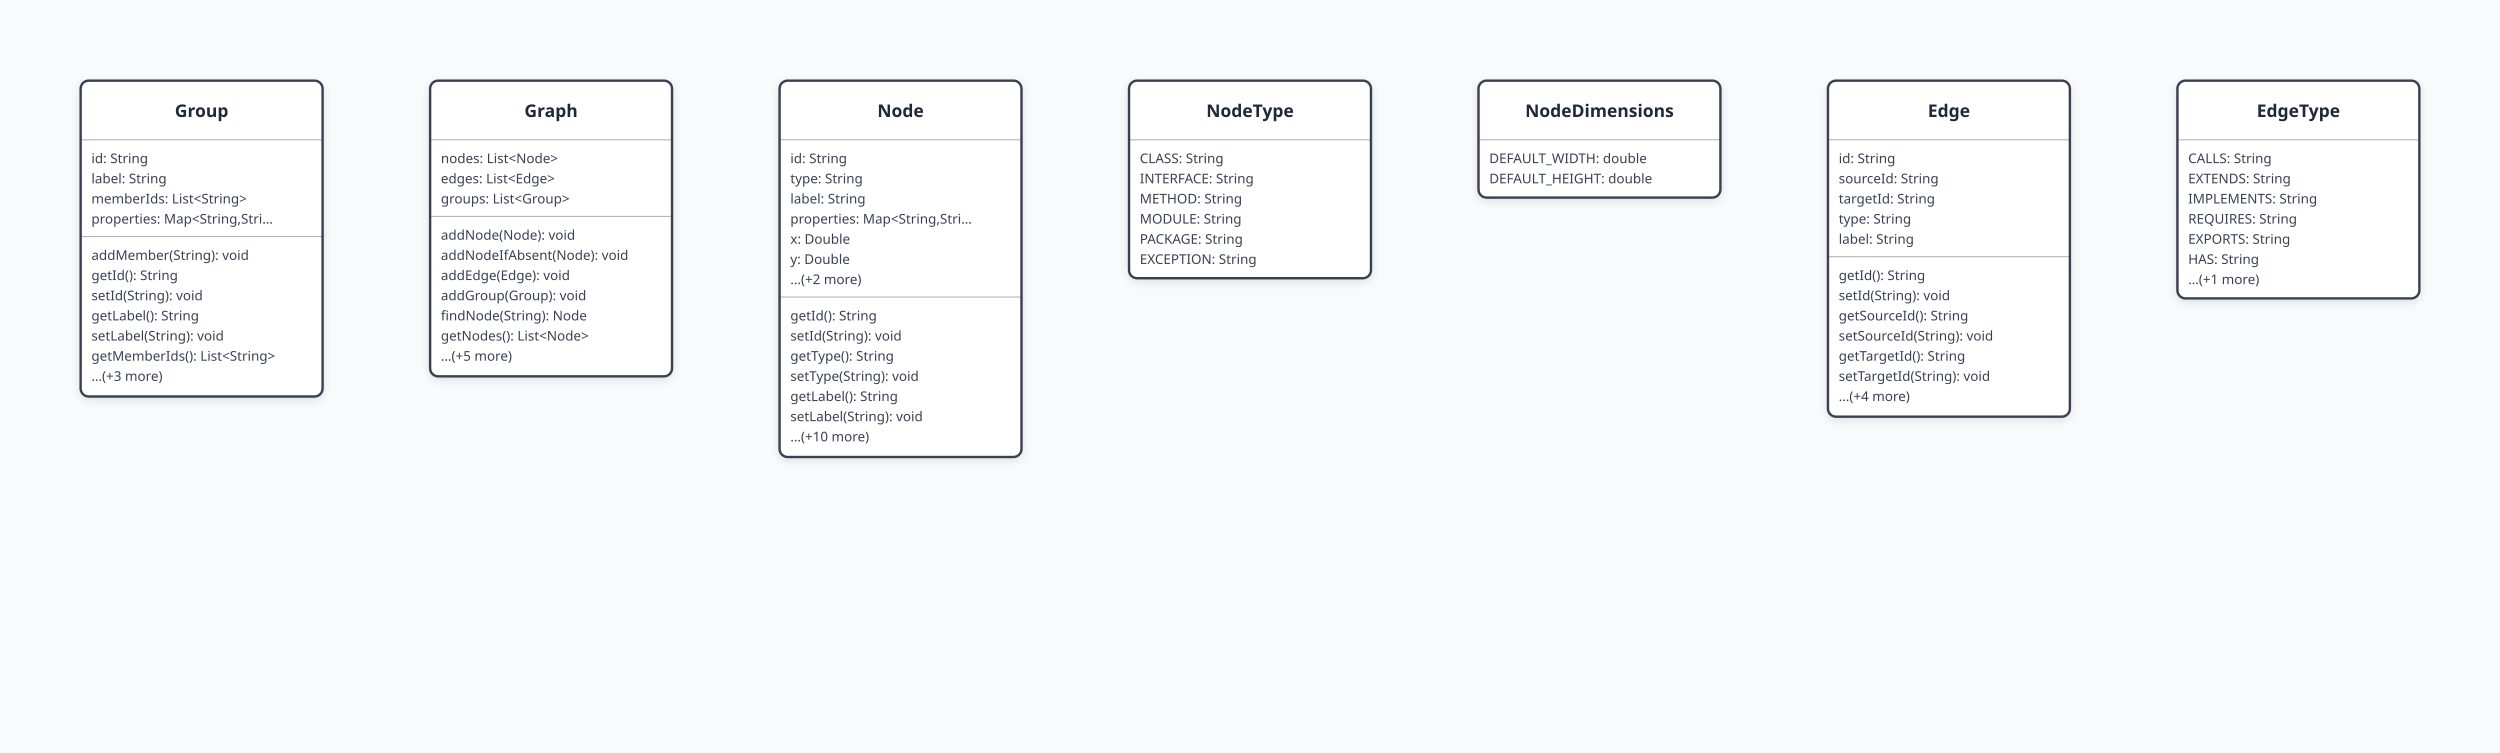
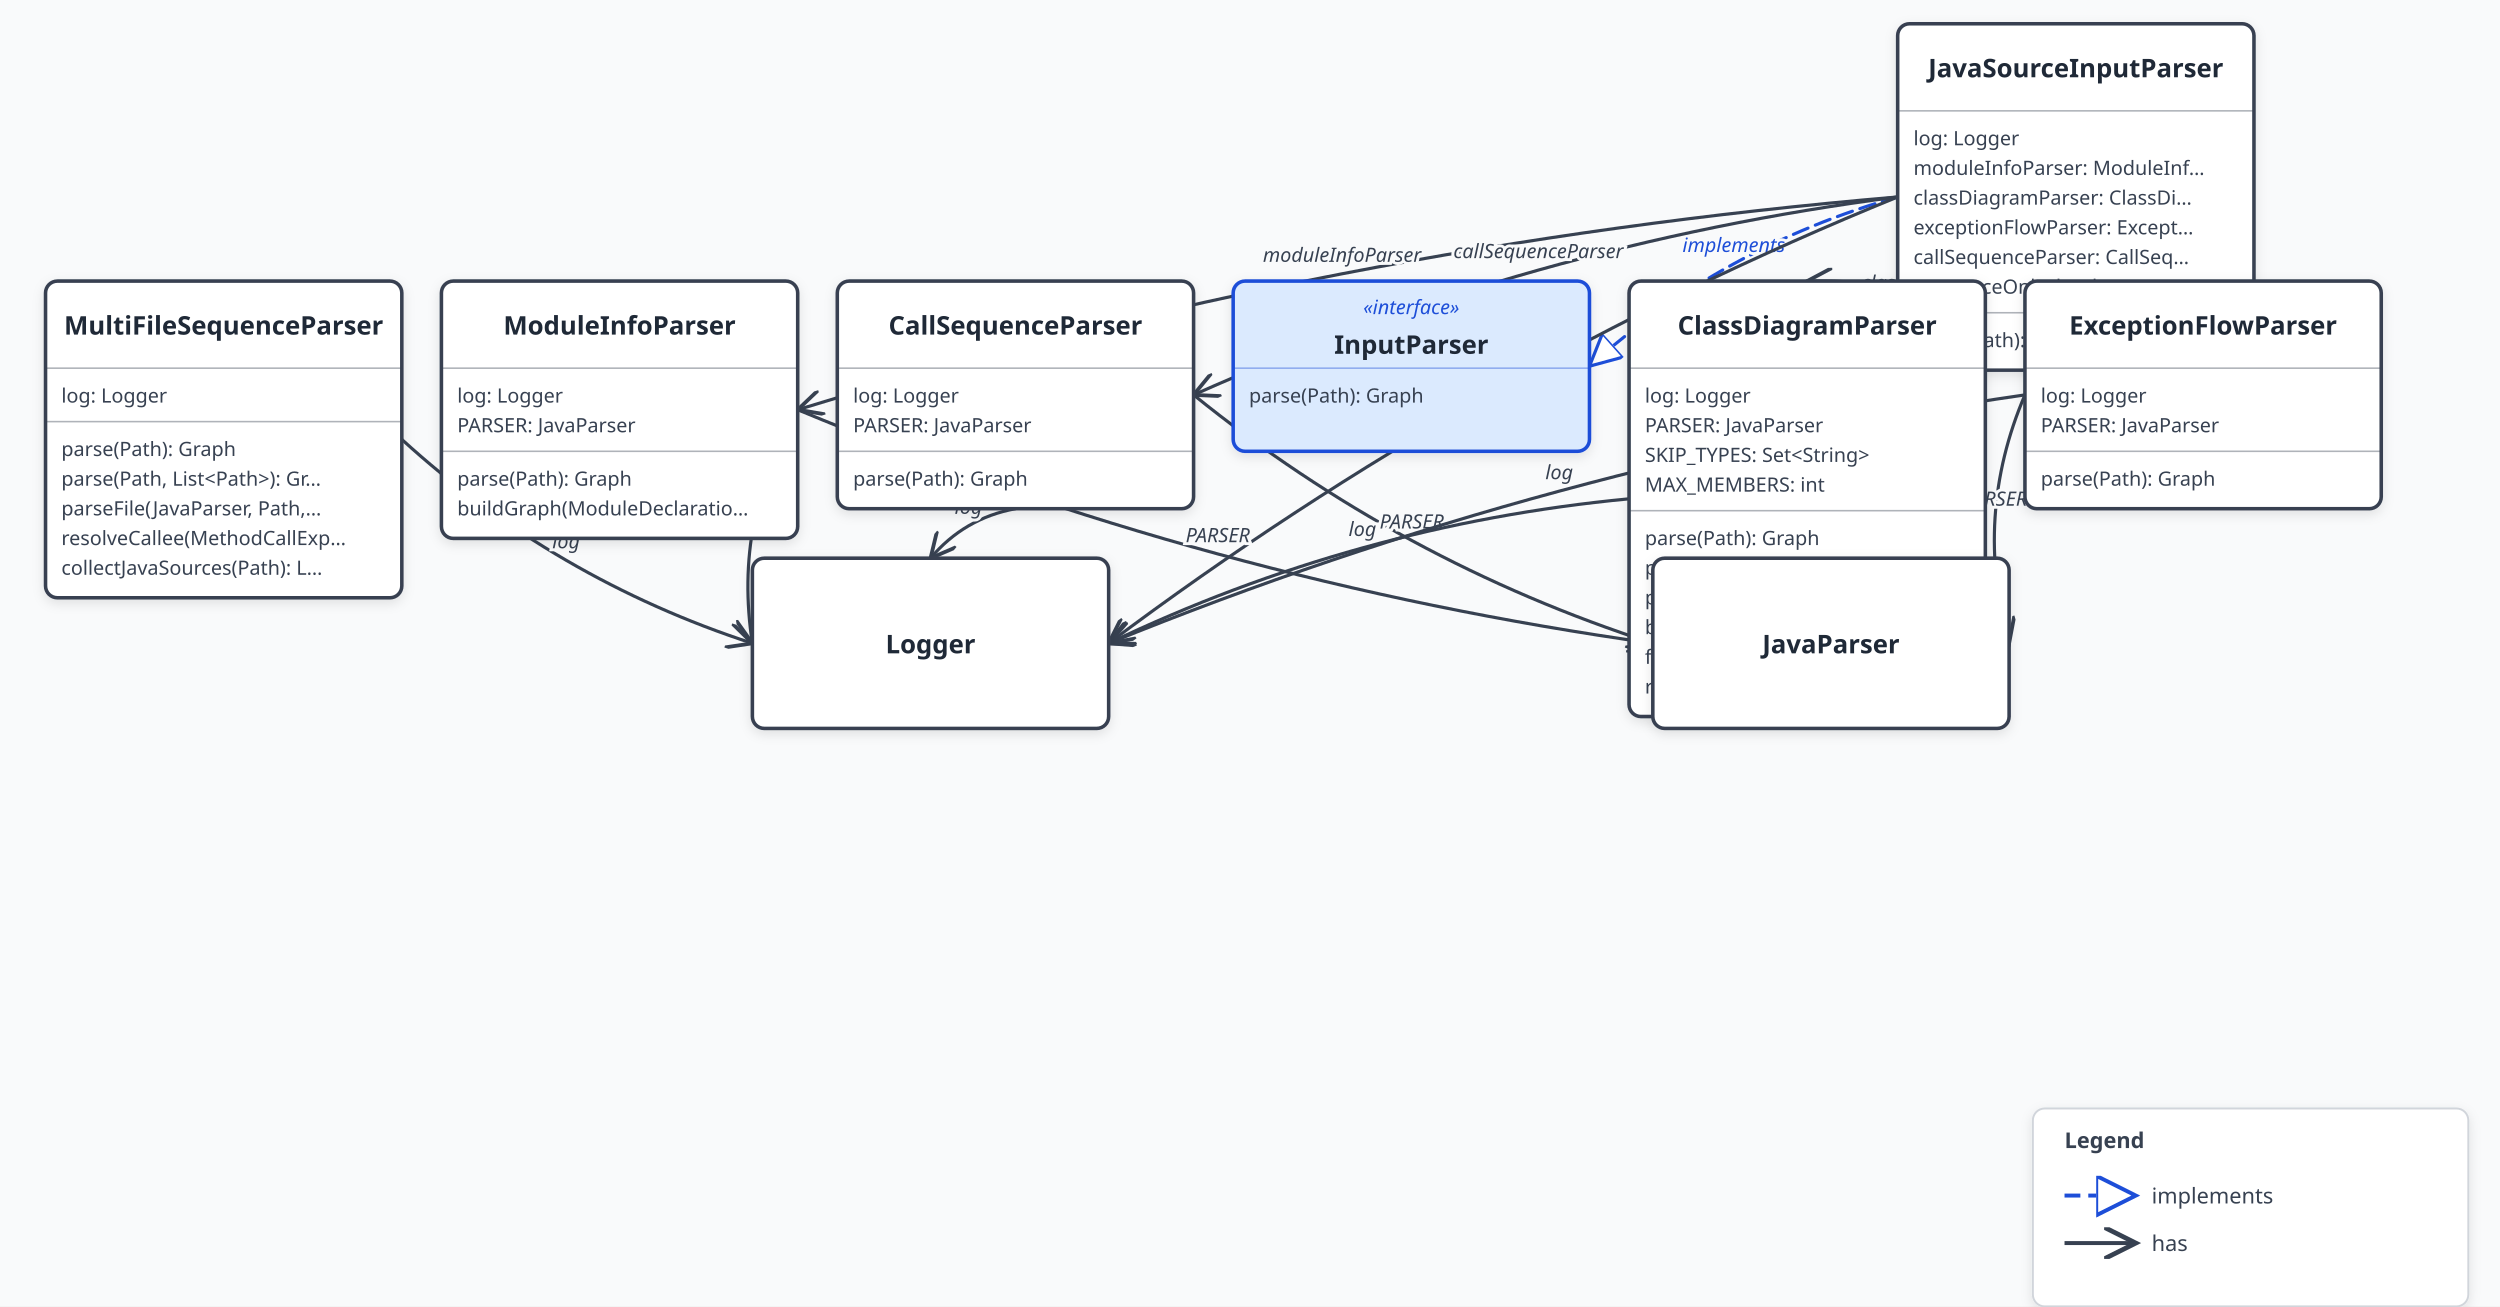
- <svg xmlns="http://www.w3.org/2000/svg" width="1860" height="560" viewBox="0 0 1860 560">
+ <svg xmlns="http://www.w3.org/2000/svg" width="1263" height="660" viewBox="0 0 1263 660">
  <defs>
    <style>
svg { font-family: -apple-system, BlinkMacSystemFont, 'Segoe UI', sans-serif; }
.node-rect { transition: filter 0.15s; }
.node-rect:hover { stroke-width: 2.5 !important; }
.edge-line { stroke-linecap: round; stroke-linejoin: round; }
.edge-label { paint-order: stroke; stroke: #f9fafb; stroke-width: 3; }
.group-rect { }
.node-label { pointer-events: none; }
</style>
    <filter id="nodeShadow" x="-15%" y="-15%" width="130%" height="130%">
      <feDropShadow dx="0" dy="2" stdDeviation="3" flood-color="#0000001a" />
    </filter>
+     <marker id="marker-hollow-1d4ed8" markerWidth="12" markerHeight="12" refX="10" refY="5" orient="auto">
+       <path d="M0,0 L10,5 L0,10 Z" fill="#ffffff" stroke="#1d4ed8" stroke-width="1" />
+     </marker>
+     <marker id="marker-open-374151" markerWidth="10" markerHeight="8" refX="8" refY="4" orient="auto">
+       <path d="M0,0 L8,4 L0,8" fill="none" stroke="#374151" stroke-width="1.2" />
+     </marker>
  </defs>
-   <rect width="1860" height="560" fill="#f9fafb" />
-   <g id="Edge">
-     <rect class="node-rect" x="1360.0" y="60.0" width="180.0" height="250.0" rx="6" fill="#ffffff" stroke="#374151" stroke-width="1.8" filter="url(#nodeShadow)" />
-     <text class="node-label" x="1450.0" y="82.0" text-anchor="middle" dominant-baseline="central" font-family="sans-serif" font-size="13" font-weight="bold" fill="#1f2937">Edge</text>
-     <line x1="1360.0" y1="104.0" x2="1540.0" y2="104.0" stroke="#374151" stroke-width="0.8" opacity="0.4" />
-     <text x="1368.0" y="117.5" font-family="sans-serif" font-size="10" fill="#374151" dominant-baseline="central">id: String</text>
-     <text x="1368.0" y="132.5" font-family="sans-serif" font-size="10" fill="#374151" dominant-baseline="central">sourceId: String</text>
-     <text x="1368.0" y="147.5" font-family="sans-serif" font-size="10" fill="#374151" dominant-baseline="central">targetId: String</text>
-     <text x="1368.0" y="162.5" font-family="sans-serif" font-size="10" fill="#374151" dominant-baseline="central">type: String</text>
-     <text x="1368.0" y="177.5" font-family="sans-serif" font-size="10" fill="#374151" dominant-baseline="central">label: String</text>
-     <line x1="1360.0" y1="191.0" x2="1540.0" y2="191.0" stroke="#374151" stroke-width="0.8" opacity="0.4" />
-     <text x="1368.0" y="204.5" font-family="sans-serif" font-size="10" fill="#374151" dominant-baseline="central">getId(): String</text>
-     <text x="1368.0" y="219.5" font-family="sans-serif" font-size="10" fill="#374151" dominant-baseline="central">setId(String): void</text>
-     <text x="1368.0" y="234.5" font-family="sans-serif" font-size="10" fill="#374151" dominant-baseline="central">getSourceId(): String</text>
-     <text x="1368.0" y="249.5" font-family="sans-serif" font-size="10" fill="#374151" dominant-baseline="central">setSourceId(String): void</text>
-     <text x="1368.0" y="264.5" font-family="sans-serif" font-size="10" fill="#374151" dominant-baseline="central">getTargetId(): String</text>
-     <text x="1368.0" y="279.5" font-family="sans-serif" font-size="10" fill="#374151" dominant-baseline="central">setTargetId(String): void</text>
-     <text x="1368.0" y="294.5" font-family="sans-serif" font-size="10" fill="#374151" dominant-baseline="central">…(+4 more)</text>
+   <rect width="1263" height="660" fill="#f9fafb" />
+   <path class="edge-line" d="M958.7 99.5 Q871.0 124.3 803.0 185.0" fill="none" stroke="#1d4ed8" stroke-width="1.6" stroke-dasharray="8,4" marker-end="url(#marker-hollow-1d4ed8)" />
+   <text class="edge-label" x="875.9" y="127.3" text-anchor="middle" font-family="sans-serif" font-size="10" fill="#1d4ed8" font-style="italic">implements</text>
+   <path class="edge-line" d="M958.7 99.5 Q744.9 186.6 560.1 325.0" fill="none" stroke="#374151" stroke-width="1.6" marker-end="url(#marker-open-374151)" />
+   <text class="edge-label" x="752.2" y="193.4" text-anchor="middle" font-family="sans-serif" font-size="10" fill="#374151" font-style="italic">log</text>
+   <path class="edge-line" d="M958.7 99.5 Q675.1 123.4 403.0 207.0" fill="none" stroke="#374151" stroke-width="1.6" marker-end="url(#marker-open-374151)" />
+   <text class="edge-label" x="678.0" y="132.3" text-anchor="middle" font-family="sans-serif" font-size="10" fill="#374151" font-style="italic">moduleInfoParser</text>
+   <path class="edge-line" d="M1048.7 187.0 Q989.0 140.1 913.0 142.0" fill="none" stroke="#374151" stroke-width="1.6" marker-end="url(#marker-open-374151)" />
+   <text class="edge-label" x="984.9" y="146.3" text-anchor="middle" font-family="sans-serif" font-size="10" fill="#374151" font-style="italic">classDiagramParser</text>
+   <path class="edge-line" d="M1048.7 187.0 Q1089.0 176.1 1113.0 142.0" fill="none" stroke="#374151" stroke-width="1.6" marker-end="url(#marker-open-374151)" />
+   <text class="edge-label" x="1084.9" y="164.3" text-anchor="middle" font-family="sans-serif" font-size="10" fill="#374151" font-style="italic">exceptionFlowParser</text>
+   <path class="edge-line" d="M958.7 99.5 Q773.5 123.4 603.0 199.5" fill="none" stroke="#374151" stroke-width="1.6" marker-end="url(#marker-open-374151)" />
+   <text class="edge-label" x="777.2" y="130.4" text-anchor="middle" font-family="sans-serif" font-size="10" fill="#374151" font-style="italic">callSequenceParser</text>
+   <path class="edge-line" d="M203.0 222.0 Q280.5 292.6 380.1 325.0" fill="none" stroke="#374151" stroke-width="1.6" marker-end="url(#marker-open-374151)" />
+   <text class="edge-label" x="286.0" y="277.0" text-anchor="middle" font-family="sans-serif" font-size="10" fill="#374151" font-style="italic">log</text>
+   <path class="edge-line" d="M513.0 257.0 Q487.1 261.8 470.1 282.0" fill="none" stroke="#374151" stroke-width="1.6" marker-end="url(#marker-open-374151)" />
+   <text class="edge-label" x="489.3" y="259.6" text-anchor="middle" font-family="sans-serif" font-size="10" fill="#374151" font-style="italic">log</text>
+   <path class="edge-line" d="M603.0 199.5 Q707.3 283.8 835.0 325.0" fill="none" stroke="#374151" stroke-width="1.6" marker-end="url(#marker-open-374151)" />
+   <text class="edge-label" x="713.2" y="267.0" text-anchor="middle" font-family="sans-serif" font-size="10" fill="#374151" font-style="italic">PARSER</text>
+   <path class="edge-line" d="M823.0 252.0 Q685.1 265.1 560.1 325.0" fill="none" stroke="#374151" stroke-width="1.6" marker-end="url(#marker-open-374151)" />
+   <text class="edge-label" x="688.3" y="270.8" text-anchor="middle" font-family="sans-serif" font-size="10" fill="#374151" font-style="italic">log</text>
+   <path class="edge-line" d="M913.0 362.0 Q933.4 324.2 925.0 282.0" fill="none" stroke="#374151" stroke-width="1.6" marker-end="url(#marker-open-374151)" />
+   <text class="edge-label" x="926.2" y="317.1" text-anchor="middle" font-family="sans-serif" font-size="10" fill="#374151" font-style="italic">PARSER</text>
+   <path class="edge-line" d="M1023.0 199.5 Q783.9 234.0 560.1 325.0" fill="none" stroke="#374151" stroke-width="1.6" marker-end="url(#marker-open-374151)" />
+   <text class="edge-label" x="787.7" y="242.1" text-anchor="middle" font-family="sans-serif" font-size="10" fill="#374151" font-style="italic">log</text>
+   <path class="edge-line" d="M1023.0 199.5 Q996.8 260.8 1015.0 325.0" fill="none" stroke="#374151" stroke-width="1.6" marker-end="url(#marker-open-374151)" />
+   <text class="edge-label" x="1007.9" y="255.5" text-anchor="middle" font-family="sans-serif" font-size="10" fill="#374151" font-style="italic">PARSER</text>
+   <path class="edge-line" d="M403.0 207.0 Q370.3 261.9 380.1 325.0" fill="none" stroke="#374151" stroke-width="1.6" marker-end="url(#marker-open-374151)" />
+   <text class="edge-label" x="381.0" y="257.9" text-anchor="middle" font-family="sans-serif" font-size="10" fill="#374151" font-style="italic">log</text>
+   <path class="edge-line" d="M403.0 207.0 Q611.4 293.7 835.0 325.0" fill="none" stroke="#374151" stroke-width="1.6" marker-end="url(#marker-open-374151)" />
+   <text class="edge-label" x="615.2" y="273.9" text-anchor="middle" font-family="sans-serif" font-size="10" fill="#374151" font-style="italic">PARSER</text>
+   <g id="InputParser">
+     <rect class="node-rect" x="623.0" y="142.0" width="180.0" height="86.0" rx="6" fill="#dbeafe" stroke="#1d4ed8" stroke-width="1.8" filter="url(#nodeShadow)" />
+     <text class="node-label" x="713.0" y="158.7" text-anchor="middle" font-family="sans-serif" font-size="10" fill="#1d4ed8" font-style="italic">«interface»</text>
+     <text class="node-label" x="713.0" y="173.7" text-anchor="middle" dominant-baseline="central" font-family="sans-serif" font-size="13" font-weight="bold" fill="#1f2937">InputParser</text>
+     <line x1="623.0" y1="186.0" x2="803.0" y2="186.0" stroke="#1d4ed8" stroke-width="0.8" opacity="0.4" />
+     <text x="631.0" y="199.5" font-family="sans-serif" font-size="10" fill="#374151" dominant-baseline="central">parse(Path): Graph</text>
  </g>
-   <g id="EdgeType">
-     <rect class="node-rect" x="1620.0" y="60.0" width="180.0" height="162.0" rx="6" fill="#ffffff" stroke="#374151" stroke-width="1.8" filter="url(#nodeShadow)" />
-     <text class="node-label" x="1710.0" y="82.0" text-anchor="middle" dominant-baseline="central" font-family="sans-serif" font-size="13" font-weight="bold" fill="#1f2937">EdgeType</text>
-     <line x1="1620.0" y1="104.0" x2="1800.0" y2="104.0" stroke="#374151" stroke-width="0.8" opacity="0.4" />
-     <text x="1628.0" y="117.5" font-family="sans-serif" font-size="10" fill="#374151" dominant-baseline="central">CALLS: String</text>
-     <text x="1628.0" y="132.5" font-family="sans-serif" font-size="10" fill="#374151" dominant-baseline="central">EXTENDS: String</text>
-     <text x="1628.0" y="147.5" font-family="sans-serif" font-size="10" fill="#374151" dominant-baseline="central">IMPLEMENTS: String</text>
-     <text x="1628.0" y="162.5" font-family="sans-serif" font-size="10" fill="#374151" dominant-baseline="central">REQUIRES: String</text>
-     <text x="1628.0" y="177.5" font-family="sans-serif" font-size="10" fill="#374151" dominant-baseline="central">EXPORTS: String</text>
-     <text x="1628.0" y="192.5" font-family="sans-serif" font-size="10" fill="#374151" dominant-baseline="central">HAS: String</text>
-     <text x="1628.0" y="207.5" font-family="sans-serif" font-size="10" fill="#374151" dominant-baseline="central">…(+1 more)</text>
+   <g id="JavaSourceInputParser">
+     <rect class="node-rect" x="958.7" y="12.0" width="180.0" height="175.0" rx="6" fill="#ffffff" stroke="#374151" stroke-width="1.8" filter="url(#nodeShadow)" />
+     <text class="node-label" x="1048.7" y="34.0" text-anchor="middle" dominant-baseline="central" font-family="sans-serif" font-size="13" font-weight="bold" fill="#1f2937">JavaSourceInputParser</text>
+     <line x1="958.7" y1="56.0" x2="1138.7" y2="56.0" stroke="#374151" stroke-width="0.8" opacity="0.4" />
+     <text x="966.7" y="69.5" font-family="sans-serif" font-size="10" fill="#374151" dominant-baseline="central">log: Logger</text>
+     <text x="966.7" y="84.5" font-family="sans-serif" font-size="10" fill="#374151" dominant-baseline="central">moduleInfoParser: ModuleInf…</text>
+     <text x="966.7" y="99.5" font-family="sans-serif" font-size="10" fill="#374151" dominant-baseline="central">classDiagramParser: ClassDi…</text>
+     <text x="966.7" y="114.5" font-family="sans-serif" font-size="10" fill="#374151" dominant-baseline="central">exceptionFlowParser: Except…</text>
+     <text x="966.7" y="129.5" font-family="sans-serif" font-size="10" fill="#374151" dominant-baseline="central">callSequenceParser: CallSeq…</text>
+     <text x="966.7" y="144.5" font-family="sans-serif" font-size="10" fill="#374151" dominant-baseline="central">sequenceOnly: boolean</text>
+     <line x1="958.7" y1="158.0" x2="1138.7" y2="158.0" stroke="#374151" stroke-width="0.8" opacity="0.4" />
+     <text x="966.7" y="171.5" font-family="sans-serif" font-size="10" fill="#374151" dominant-baseline="central">parse(Path): Graph</text>
  </g>
-   <g id="Graph">
-     <rect class="node-rect" x="320.0" y="60.0" width="180.0" height="220.0" rx="6" fill="#ffffff" stroke="#374151" stroke-width="1.8" filter="url(#nodeShadow)" />
-     <text class="node-label" x="410.0" y="82.0" text-anchor="middle" dominant-baseline="central" font-family="sans-serif" font-size="13" font-weight="bold" fill="#1f2937">Graph</text>
-     <line x1="320.0" y1="104.0" x2="500.0" y2="104.0" stroke="#374151" stroke-width="0.8" opacity="0.4" />
-     <text x="328.0" y="117.5" font-family="sans-serif" font-size="10" fill="#374151" dominant-baseline="central">nodes: List&lt;Node&gt;</text>
-     <text x="328.0" y="132.5" font-family="sans-serif" font-size="10" fill="#374151" dominant-baseline="central">edges: List&lt;Edge&gt;</text>
-     <text x="328.0" y="147.5" font-family="sans-serif" font-size="10" fill="#374151" dominant-baseline="central">groups: List&lt;Group&gt;</text>
-     <line x1="320.0" y1="161.0" x2="500.0" y2="161.0" stroke="#374151" stroke-width="0.8" opacity="0.4" />
-     <text x="328.0" y="174.5" font-family="sans-serif" font-size="10" fill="#374151" dominant-baseline="central">addNode(Node): void</text>
-     <text x="328.0" y="189.5" font-family="sans-serif" font-size="10" fill="#374151" dominant-baseline="central">addNodeIfAbsent(Node): void</text>
-     <text x="328.0" y="204.5" font-family="sans-serif" font-size="10" fill="#374151" dominant-baseline="central">addEdge(Edge): void</text>
-     <text x="328.0" y="219.5" font-family="sans-serif" font-size="10" fill="#374151" dominant-baseline="central">addGroup(Group): void</text>
-     <text x="328.0" y="234.5" font-family="sans-serif" font-size="10" fill="#374151" dominant-baseline="central">findNode(String): Node</text>
-     <text x="328.0" y="249.5" font-family="sans-serif" font-size="10" fill="#374151" dominant-baseline="central">getNodes(): List&lt;Node&gt;</text>
-     <text x="328.0" y="264.5" font-family="sans-serif" font-size="10" fill="#374151" dominant-baseline="central">…(+5 more)</text>
+   <g id="Logger">
+     <rect class="node-rect" x="380.1" y="282.0" width="180.0" height="86.0" rx="6" fill="#ffffff" stroke="#374151" stroke-width="1.8" filter="url(#nodeShadow)" />
+     <text class="node-label" x="470.1" y="325.0" text-anchor="middle" dominant-baseline="central" font-family="sans-serif" font-size="13" font-weight="bold" fill="#1f2937">Logger</text>
  </g>
-   <g id="Group">
-     <rect class="node-rect" x="60.0" y="60.0" width="180.0" height="235.0" rx="6" fill="#ffffff" stroke="#374151" stroke-width="1.8" filter="url(#nodeShadow)" />
-     <text class="node-label" x="150.0" y="82.0" text-anchor="middle" dominant-baseline="central" font-family="sans-serif" font-size="13" font-weight="bold" fill="#1f2937">Group</text>
-     <line x1="60.0" y1="104.0" x2="240.0" y2="104.0" stroke="#374151" stroke-width="0.8" opacity="0.4" />
-     <text x="68.0" y="117.5" font-family="sans-serif" font-size="10" fill="#374151" dominant-baseline="central">id: String</text>
-     <text x="68.0" y="132.5" font-family="sans-serif" font-size="10" fill="#374151" dominant-baseline="central">label: String</text>
-     <text x="68.0" y="147.5" font-family="sans-serif" font-size="10" fill="#374151" dominant-baseline="central">memberIds: List&lt;String&gt;</text>
-     <text x="68.0" y="162.5" font-family="sans-serif" font-size="10" fill="#374151" dominant-baseline="central">properties: Map&lt;String,Stri…</text>
-     <line x1="60.0" y1="176.0" x2="240.0" y2="176.0" stroke="#374151" stroke-width="0.8" opacity="0.4" />
-     <text x="68.0" y="189.5" font-family="sans-serif" font-size="10" fill="#374151" dominant-baseline="central">addMember(String): void</text>
-     <text x="68.0" y="204.5" font-family="sans-serif" font-size="10" fill="#374151" dominant-baseline="central">getId(): String</text>
-     <text x="68.0" y="219.5" font-family="sans-serif" font-size="10" fill="#374151" dominant-baseline="central">setId(String): void</text>
-     <text x="68.0" y="234.5" font-family="sans-serif" font-size="10" fill="#374151" dominant-baseline="central">getLabel(): String</text>
-     <text x="68.0" y="249.5" font-family="sans-serif" font-size="10" fill="#374151" dominant-baseline="central">setLabel(String): void</text>
-     <text x="68.0" y="264.5" font-family="sans-serif" font-size="10" fill="#374151" dominant-baseline="central">getMemberIds(): List&lt;String&gt;</text>
-     <text x="68.0" y="279.5" font-family="sans-serif" font-size="10" fill="#374151" dominant-baseline="central">…(+3 more)</text>
+   <g id="ModuleInfoParser">
+     <rect class="node-rect" x="223.0" y="142.0" width="180.0" height="130.0" rx="6" fill="#ffffff" stroke="#374151" stroke-width="1.8" filter="url(#nodeShadow)" />
+     <text class="node-label" x="313.0" y="164.0" text-anchor="middle" dominant-baseline="central" font-family="sans-serif" font-size="13" font-weight="bold" fill="#1f2937">ModuleInfoParser</text>
+     <line x1="223.0" y1="186.0" x2="403.0" y2="186.0" stroke="#374151" stroke-width="0.8" opacity="0.4" />
+     <text x="231.0" y="199.5" font-family="sans-serif" font-size="10" fill="#374151" dominant-baseline="central">log: Logger</text>
+     <text x="231.0" y="214.5" font-family="sans-serif" font-size="10" fill="#374151" dominant-baseline="central">PARSER: JavaParser</text>
+     <line x1="223.0" y1="228.0" x2="403.0" y2="228.0" stroke="#374151" stroke-width="0.8" opacity="0.4" />
+     <text x="231.0" y="241.5" font-family="sans-serif" font-size="10" fill="#374151" dominant-baseline="central">parse(Path): Graph</text>
+     <text x="231.0" y="256.5" font-family="sans-serif" font-size="10" fill="#374151" dominant-baseline="central">buildGraph(ModuleDeclaratio…</text>
  </g>
-   <g id="Node">
-     <rect class="node-rect" x="580.0" y="60.0" width="180.0" height="280.0" rx="6" fill="#ffffff" stroke="#374151" stroke-width="1.8" filter="url(#nodeShadow)" />
-     <text class="node-label" x="670.0" y="82.0" text-anchor="middle" dominant-baseline="central" font-family="sans-serif" font-size="13" font-weight="bold" fill="#1f2937">Node</text>
-     <line x1="580.0" y1="104.0" x2="760.0" y2="104.0" stroke="#374151" stroke-width="0.8" opacity="0.4" />
-     <text x="588.0" y="117.5" font-family="sans-serif" font-size="10" fill="#374151" dominant-baseline="central">id: String</text>
-     <text x="588.0" y="132.5" font-family="sans-serif" font-size="10" fill="#374151" dominant-baseline="central">type: String</text>
-     <text x="588.0" y="147.5" font-family="sans-serif" font-size="10" fill="#374151" dominant-baseline="central">label: String</text>
-     <text x="588.0" y="162.5" font-family="sans-serif" font-size="10" fill="#374151" dominant-baseline="central">properties: Map&lt;String,Stri…</text>
-     <text x="588.0" y="177.5" font-family="sans-serif" font-size="10" fill="#374151" dominant-baseline="central">x: Double</text>
-     <text x="588.0" y="192.5" font-family="sans-serif" font-size="10" fill="#374151" dominant-baseline="central">y: Double</text>
-     <text x="588.0" y="207.5" font-family="sans-serif" font-size="10" fill="#374151" dominant-baseline="central">…(+2 more)</text>
-     <line x1="580.0" y1="221.0" x2="760.0" y2="221.0" stroke="#374151" stroke-width="0.8" opacity="0.4" />
-     <text x="588.0" y="234.5" font-family="sans-serif" font-size="10" fill="#374151" dominant-baseline="central">getId(): String</text>
-     <text x="588.0" y="249.5" font-family="sans-serif" font-size="10" fill="#374151" dominant-baseline="central">setId(String): void</text>
-     <text x="588.0" y="264.5" font-family="sans-serif" font-size="10" fill="#374151" dominant-baseline="central">getType(): String</text>
-     <text x="588.0" y="279.5" font-family="sans-serif" font-size="10" fill="#374151" dominant-baseline="central">setType(String): void</text>
-     <text x="588.0" y="294.5" font-family="sans-serif" font-size="10" fill="#374151" dominant-baseline="central">getLabel(): String</text>
-     <text x="588.0" y="309.5" font-family="sans-serif" font-size="10" fill="#374151" dominant-baseline="central">setLabel(String): void</text>
-     <text x="588.0" y="324.5" font-family="sans-serif" font-size="10" fill="#374151" dominant-baseline="central">…(+10 more)</text>
+   <g id="ClassDiagramParser">
+     <rect class="node-rect" x="823.0" y="142.0" width="180.0" height="220.0" rx="6" fill="#ffffff" stroke="#374151" stroke-width="1.8" filter="url(#nodeShadow)" />
+     <text class="node-label" x="913.0" y="164.0" text-anchor="middle" dominant-baseline="central" font-family="sans-serif" font-size="13" font-weight="bold" fill="#1f2937">ClassDiagramParser</text>
+     <line x1="823.0" y1="186.0" x2="1003.0" y2="186.0" stroke="#374151" stroke-width="0.8" opacity="0.4" />
+     <text x="831.0" y="199.5" font-family="sans-serif" font-size="10" fill="#374151" dominant-baseline="central">log: Logger</text>
+     <text x="831.0" y="214.5" font-family="sans-serif" font-size="10" fill="#374151" dominant-baseline="central">PARSER: JavaParser</text>
+     <text x="831.0" y="229.5" font-family="sans-serif" font-size="10" fill="#374151" dominant-baseline="central">SKIP_TYPES: Set&lt;String&gt;</text>
+     <text x="831.0" y="244.5" font-family="sans-serif" font-size="10" fill="#374151" dominant-baseline="central">MAX_MEMBERS: int</text>
+     <line x1="823.0" y1="258.0" x2="1003.0" y2="258.0" stroke="#374151" stroke-width="0.8" opacity="0.4" />
+     <text x="831.0" y="271.5" font-family="sans-serif" font-size="10" fill="#374151" dominant-baseline="central">parse(Path): Graph</text>
+     <text x="831.0" y="286.5" font-family="sans-serif" font-size="10" fill="#374151" dominant-baseline="central">parseFile(Path, Graph): void</text>
+     <text x="831.0" y="301.5" font-family="sans-serif" font-size="10" fill="#374151" dominant-baseline="central">processType(TypeDeclaration…</text>
+     <text x="831.0" y="316.5" font-family="sans-serif" font-size="10" fill="#374151" dominant-baseline="central">buildProperties(TypeDeclara…</text>
+     <text x="831.0" y="331.5" font-family="sans-serif" font-size="10" fill="#374151" dominant-baseline="central">formatList(List&lt;String&gt;): S…</text>
+     <text x="831.0" y="346.5" font-family="sans-serif" font-size="10" fill="#374151" dominant-baseline="central">rawType(String): String</text>
  </g>
-   <g id="NodeDimensions">
-     <rect class="node-rect" x="1100.0" y="60.0" width="180.0" height="87.0" rx="6" fill="#ffffff" stroke="#374151" stroke-width="1.8" filter="url(#nodeShadow)" />
-     <text class="node-label" x="1190.0" y="82.0" text-anchor="middle" dominant-baseline="central" font-family="sans-serif" font-size="13" font-weight="bold" fill="#1f2937">NodeDimensions</text>
-     <line x1="1100.0" y1="104.0" x2="1280.0" y2="104.0" stroke="#374151" stroke-width="0.8" opacity="0.4" />
-     <text x="1108.0" y="117.5" font-family="sans-serif" font-size="10" fill="#374151" dominant-baseline="central">DEFAULT_WIDTH: double</text>
-     <text x="1108.0" y="132.5" font-family="sans-serif" font-size="10" fill="#374151" dominant-baseline="central">DEFAULT_HEIGHT: double</text>
+   <g id="ExceptionFlowParser">
+     <rect class="node-rect" x="1023.0" y="142.0" width="180.0" height="115.0" rx="6" fill="#ffffff" stroke="#374151" stroke-width="1.8" filter="url(#nodeShadow)" />
+     <text class="node-label" x="1113.0" y="164.0" text-anchor="middle" dominant-baseline="central" font-family="sans-serif" font-size="13" font-weight="bold" fill="#1f2937">ExceptionFlowParser</text>
+     <line x1="1023.0" y1="186.0" x2="1203.0" y2="186.0" stroke="#374151" stroke-width="0.8" opacity="0.4" />
+     <text x="1031.0" y="199.5" font-family="sans-serif" font-size="10" fill="#374151" dominant-baseline="central">log: Logger</text>
+     <text x="1031.0" y="214.5" font-family="sans-serif" font-size="10" fill="#374151" dominant-baseline="central">PARSER: JavaParser</text>
+     <line x1="1023.0" y1="228.0" x2="1203.0" y2="228.0" stroke="#374151" stroke-width="0.8" opacity="0.4" />
+     <text x="1031.0" y="241.5" font-family="sans-serif" font-size="10" fill="#374151" dominant-baseline="central">parse(Path): Graph</text>
  </g>
-   <g id="NodeType">
-     <rect class="node-rect" x="840.0" y="60.0" width="180.0" height="147.0" rx="6" fill="#ffffff" stroke="#374151" stroke-width="1.8" filter="url(#nodeShadow)" />
-     <text class="node-label" x="930.0" y="82.0" text-anchor="middle" dominant-baseline="central" font-family="sans-serif" font-size="13" font-weight="bold" fill="#1f2937">NodeType</text>
-     <line x1="840.0" y1="104.0" x2="1020.0" y2="104.0" stroke="#374151" stroke-width="0.8" opacity="0.4" />
-     <text x="848.0" y="117.5" font-family="sans-serif" font-size="10" fill="#374151" dominant-baseline="central">CLASS: String</text>
-     <text x="848.0" y="132.5" font-family="sans-serif" font-size="10" fill="#374151" dominant-baseline="central">INTERFACE: String</text>
-     <text x="848.0" y="147.5" font-family="sans-serif" font-size="10" fill="#374151" dominant-baseline="central">METHOD: String</text>
-     <text x="848.0" y="162.5" font-family="sans-serif" font-size="10" fill="#374151" dominant-baseline="central">MODULE: String</text>
-     <text x="848.0" y="177.5" font-family="sans-serif" font-size="10" fill="#374151" dominant-baseline="central">PACKAGE: String</text>
-     <text x="848.0" y="192.5" font-family="sans-serif" font-size="10" fill="#374151" dominant-baseline="central">EXCEPTION: String</text>
+   <g id="CallSequenceParser">
+     <rect class="node-rect" x="423.0" y="142.0" width="180.0" height="115.0" rx="6" fill="#ffffff" stroke="#374151" stroke-width="1.8" filter="url(#nodeShadow)" />
+     <text class="node-label" x="513.0" y="164.0" text-anchor="middle" dominant-baseline="central" font-family="sans-serif" font-size="13" font-weight="bold" fill="#1f2937">CallSequenceParser</text>
+     <line x1="423.0" y1="186.0" x2="603.0" y2="186.0" stroke="#374151" stroke-width="0.8" opacity="0.4" />
+     <text x="431.0" y="199.5" font-family="sans-serif" font-size="10" fill="#374151" dominant-baseline="central">log: Logger</text>
+     <text x="431.0" y="214.5" font-family="sans-serif" font-size="10" fill="#374151" dominant-baseline="central">PARSER: JavaParser</text>
+     <line x1="423.0" y1="228.0" x2="603.0" y2="228.0" stroke="#374151" stroke-width="0.8" opacity="0.4" />
+     <text x="431.0" y="241.5" font-family="sans-serif" font-size="10" fill="#374151" dominant-baseline="central">parse(Path): Graph</text>
  </g>
+   <g id="MultiFileSequenceParser">
+     <rect class="node-rect" x="23.0" y="142.0" width="180.0" height="160.0" rx="6" fill="#ffffff" stroke="#374151" stroke-width="1.8" filter="url(#nodeShadow)" />
+     <text class="node-label" x="113.0" y="164.0" text-anchor="middle" dominant-baseline="central" font-family="sans-serif" font-size="13" font-weight="bold" fill="#1f2937">MultiFileSequenceParser</text>
+     <line x1="23.0" y1="186.0" x2="203.0" y2="186.0" stroke="#374151" stroke-width="0.8" opacity="0.4" />
+     <text x="31.0" y="199.5" font-family="sans-serif" font-size="10" fill="#374151" dominant-baseline="central">log: Logger</text>
+     <line x1="23.0" y1="213.0" x2="203.0" y2="213.0" stroke="#374151" stroke-width="0.8" opacity="0.4" />
+     <text x="31.0" y="226.5" font-family="sans-serif" font-size="10" fill="#374151" dominant-baseline="central">parse(Path): Graph</text>
+     <text x="31.0" y="241.5" font-family="sans-serif" font-size="10" fill="#374151" dominant-baseline="central">parse(Path, List&lt;Path&gt;): Gr…</text>
+     <text x="31.0" y="256.5" font-family="sans-serif" font-size="10" fill="#374151" dominant-baseline="central">parseFile(JavaParser, Path,…</text>
+     <text x="31.0" y="271.5" font-family="sans-serif" font-size="10" fill="#374151" dominant-baseline="central">resolveCallee(MethodCallExp…</text>
+     <text x="31.0" y="286.5" font-family="sans-serif" font-size="10" fill="#374151" dominant-baseline="central">collectJavaSources(Path): L…</text>
+   </g>
+   <g id="JavaParser">
+     <rect class="node-rect" x="835.0" y="282.0" width="180.0" height="86.0" rx="6" fill="#ffffff" stroke="#374151" stroke-width="1.8" filter="url(#nodeShadow)" />
+     <text class="node-label" x="925.0" y="325.0" text-anchor="middle" dominant-baseline="central" font-family="sans-serif" font-size="13" font-weight="bold" fill="#1f2937">JavaParser</text>
+   </g>
+   <rect x="1027.0" y="560.0" width="220.0" height="100.0" rx="6" fill="#ffffff" stroke="#d1d5db" stroke-width="1" filter="url(#nodeShadow)" />
+   <text x="1043.0" y="580.0" font-family="sans-serif" font-size="11" font-weight="bold" fill="#374151">Legend</text>
+   <line x1="1043.0" y1="604.0" x2="1079.0" y2="604.0" stroke="#1d4ed8" stroke-width="2" stroke-dasharray="8,4" marker-end="url(#marker-hollow-1d4ed8)" />
+   <text x="1087.0" y="608.0" font-family="sans-serif" font-size="11" fill="#374151">implements</text>
+   <line x1="1043.0" y1="628.0" x2="1079.0" y2="628.0" stroke="#374151" stroke-width="2" marker-end="url(#marker-open-374151)" />
+   <text x="1087.0" y="632.0" font-family="sans-serif" font-size="11" fill="#374151">has</text>
</svg>
